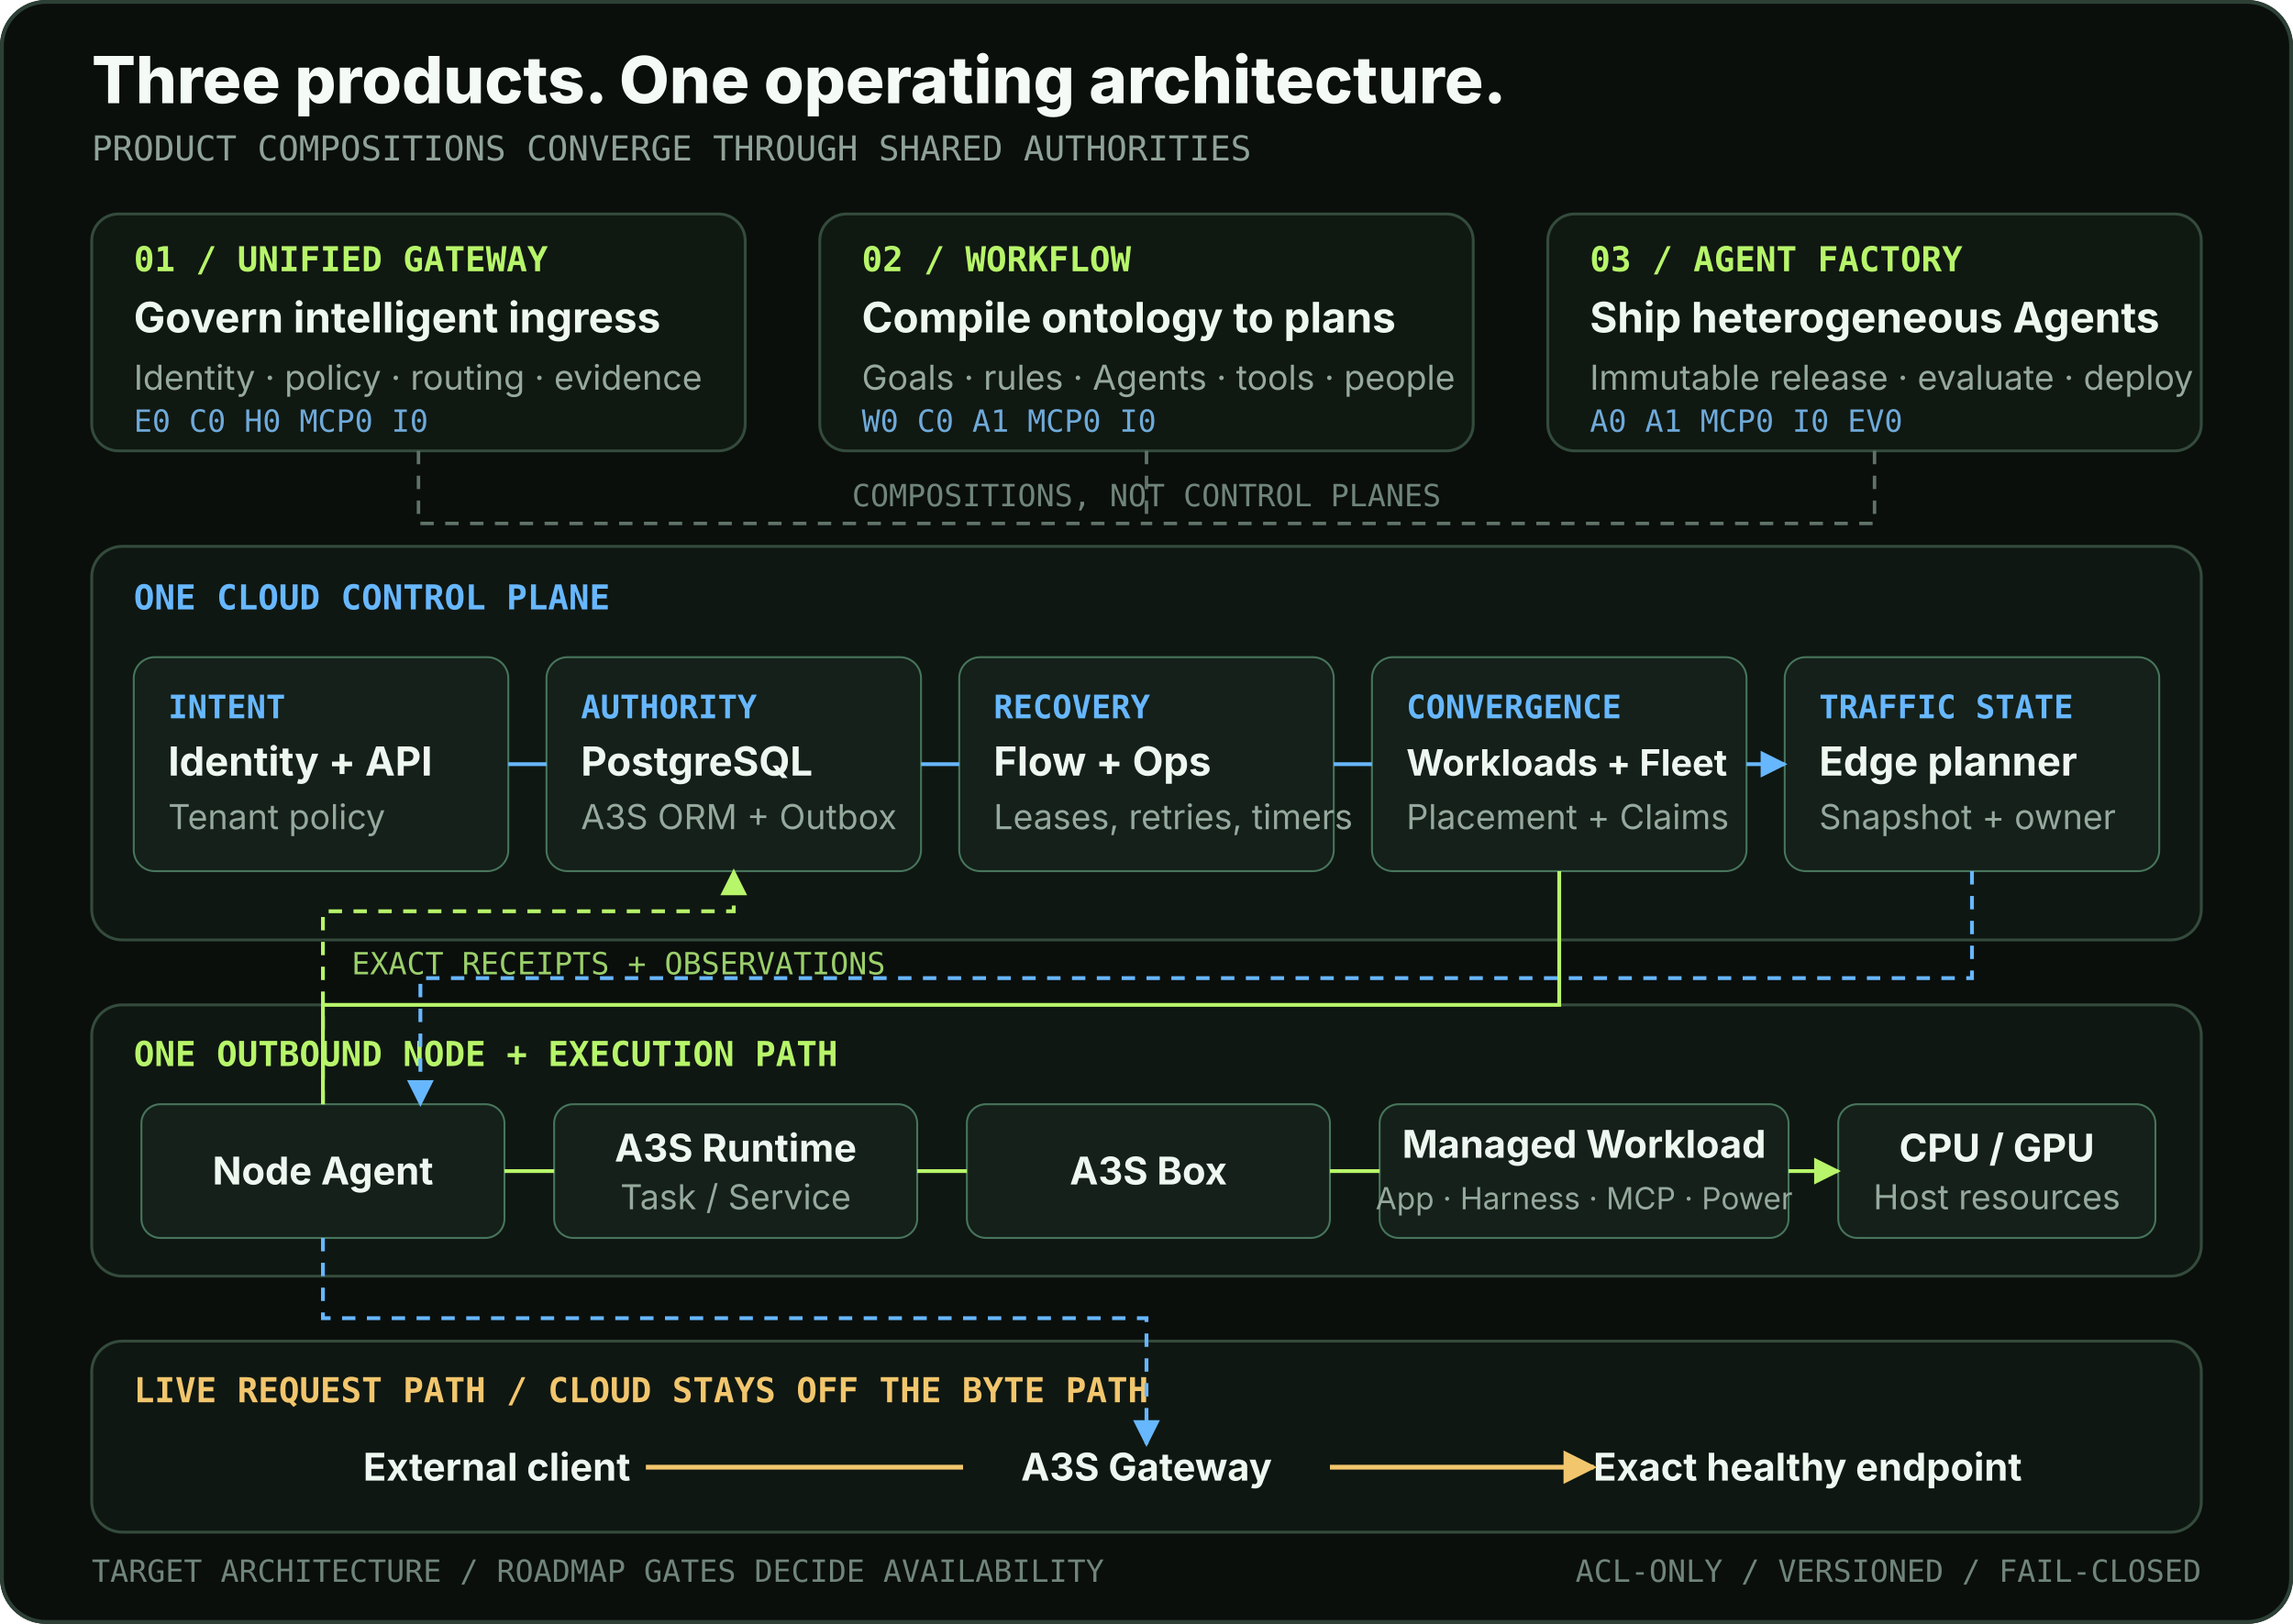
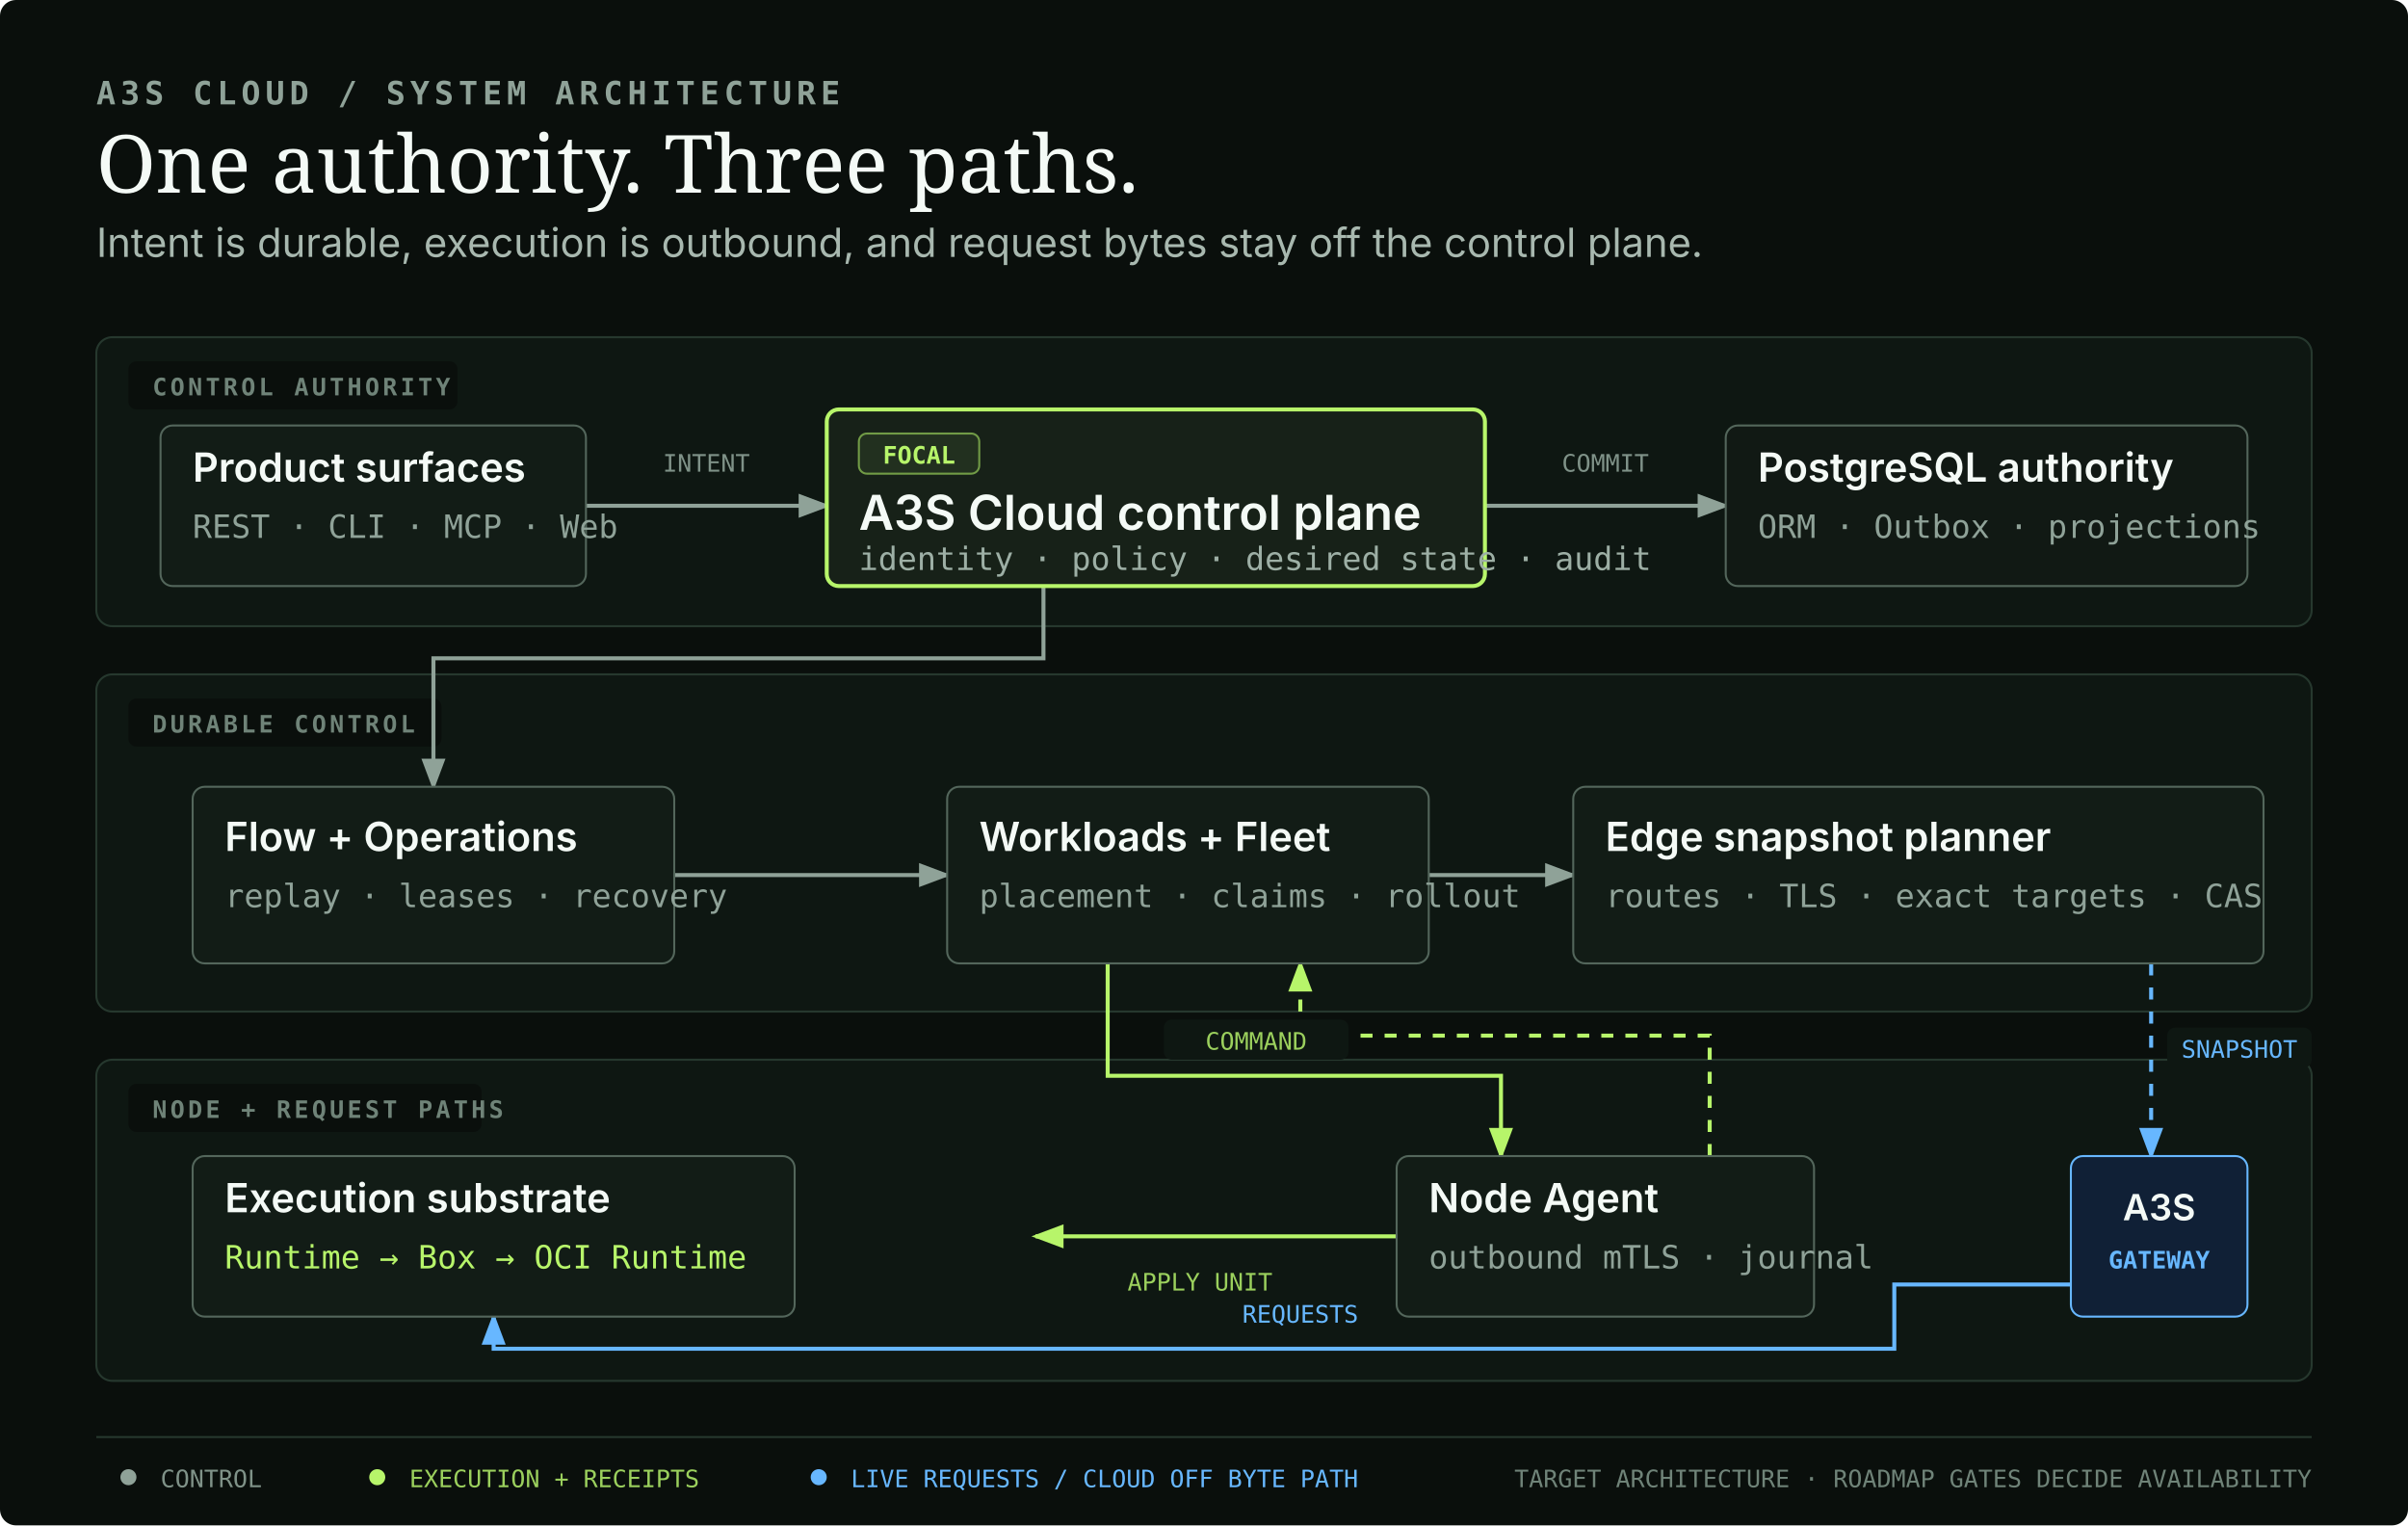
- <svg xmlns="http://www.w3.org/2000/svg" width="1200" height="850" viewBox="0 0 1200 850" role="img" aria-labelledby="title desc">
+ <svg xmlns="http://www.w3.org/2000/svg" width="1200" height="760" viewBox="0 0 1200 760" role="img" aria-labelledby="title desc">
  <defs>
-     <marker id="arrow-blue" viewBox="0 0 10 10" refX="9" refY="5" markerWidth="7" markerHeight="7" orient="auto-start-reverse">
-       <path d="M0 0 10 5 0 10Z" fill="#67b7ff" />
+     <marker id="arrow" markerWidth="8" markerHeight="6" refX="7" refY="3" orient="auto">
+       <polygon points="0 0, 8 3, 0 6" fill="#8fa298" />
    </marker>
-     <marker id="arrow-green" viewBox="0 0 10 10" refX="9" refY="5" markerWidth="7" markerHeight="7" orient="auto-start-reverse">
-       <path d="M0 0 10 5 0 10Z" fill="#b7f56a" />
+     <marker id="arrow-accent" markerWidth="8" markerHeight="6" refX="7" refY="3" orient="auto">
+       <polygon points="0 0, 8 3, 0 6" fill="#b7f56a" />
    </marker>
-     <marker id="arrow-amber" viewBox="0 0 10 10" refX="9" refY="5" markerWidth="7" markerHeight="7" orient="auto-start-reverse">
-       <path d="M0 0 10 5 0 10Z" fill="#f2c66d" />
+     <marker id="arrow-link" markerWidth="8" markerHeight="6" refX="7" refY="3" orient="auto">
+       <polygon points="0 0, 8 3, 0 6" fill="#67b7ff" />
    </marker>
  </defs>
-   <rect width="1200" height="850" rx="24" fill="#0a0f0c" />
-   <rect x="1" y="1" width="1198" height="848" rx="23" fill="none" stroke="#2d4035" stroke-width="2" />
-   <text x="48" y="54" fill="#f4faf6" font-family="ui-sans-serif, system-ui, -apple-system, Segoe UI, sans-serif" font-size="34" font-weight="760">Three products. One operating architecture.</text>
-   <text x="48" y="84" fill="#8fa298" font-family="ui-monospace, SFMono-Regular, Menlo, Consolas, monospace" font-size="18">PRODUCT COMPOSITIONS CONVERGE THROUGH SHARED AUTHORITIES</text>
-   <g font-family="ui-sans-serif, system-ui, -apple-system, Segoe UI, sans-serif">
-     <rect x="48" y="112" width="342" height="124" rx="14" fill="#101812" stroke="#344b3c" stroke-width="1.5" />
-     <text x="70" y="142" fill="#b7f56a" font-family="ui-monospace, SFMono-Regular, Menlo, Consolas, monospace" font-size="18" font-weight="700">01 / UNIFIED GATEWAY</text>
-     <text x="70" y="174" fill="#eff7f1" font-size="22" font-weight="700">Govern intelligent ingress</text>
-     <text x="70" y="204" fill="#96a99e" font-size="18">Identity · policy · routing · evidence</text>
-     <text x="70" y="226" fill="#6faad9" font-family="ui-monospace, SFMono-Regular, Menlo, Consolas, monospace" font-size="16">E0  C0  H0  MCP0  I0</text>
-     <rect x="429" y="112" width="342" height="124" rx="14" fill="#101812" stroke="#344b3c" stroke-width="1.5" />
-     <text x="451" y="142" fill="#b7f56a" font-family="ui-monospace, SFMono-Regular, Menlo, Consolas, monospace" font-size="18" font-weight="700">02 / WORKFLOW</text>
-     <text x="451" y="174" fill="#eff7f1" font-size="22" font-weight="700">Compile ontology to plans</text>
-     <text x="451" y="204" fill="#96a99e" font-size="18">Goals · rules · Agents · tools · people</text>
-     <text x="451" y="226" fill="#6faad9" font-family="ui-monospace, SFMono-Regular, Menlo, Consolas, monospace" font-size="16">W0  C0  A1  MCP0  I0</text>
-     <rect x="810" y="112" width="342" height="124" rx="14" fill="#101812" stroke="#344b3c" stroke-width="1.5" />
-     <text x="832" y="142" fill="#b7f56a" font-family="ui-monospace, SFMono-Regular, Menlo, Consolas, monospace" font-size="18" font-weight="700">03 / AGENT FACTORY</text>
-     <text x="832" y="174" fill="#eff7f1" font-size="22" font-weight="700">Ship heterogeneous Agents</text>
-     <text x="832" y="204" fill="#96a99e" font-size="18">Immutable release · evaluate · deploy</text>
-     <text x="832" y="226" fill="#6faad9" font-family="ui-monospace, SFMono-Regular, Menlo, Consolas, monospace" font-size="16">A0  A1  MCP0  I0  EV0</text>
-   </g>
-   <path d="M219 236v38H600M600 236v38M981 236v38H600" fill="none" stroke="#607368" stroke-width="1.8" stroke-dasharray="7 6" />
-   <text x="600" y="265" fill="#70857a" font-family="ui-monospace, SFMono-Regular, Menlo, Consolas, monospace" font-size="16" text-anchor="middle">COMPOSITIONS, NOT CONTROL PLANES</text>
-   <rect x="48" y="286" width="1104" height="206" rx="16" fill="#0f1712" stroke="#344b3c" stroke-width="1.5" />
-   <text x="70" y="319" fill="#67b7ff" font-family="ui-monospace, SFMono-Regular, Menlo, Consolas, monospace" font-size="18" font-weight="700">ONE CLOUD CONTROL PLANE</text>
-   <g font-family="ui-sans-serif, system-ui, -apple-system, Segoe UI, sans-serif">
-     <rect x="70" y="344" width="196" height="112" rx="11" fill="#142019" stroke="#47755c" />
-     <text x="88" y="376" fill="#67b7ff" font-family="ui-monospace, SFMono-Regular, Menlo, Consolas, monospace" font-size="17" font-weight="700">INTENT</text>
-     <text x="88" y="406" fill="#eff7f1" font-size="21" font-weight="700">Identity + API</text>
-     <text x="88" y="434" fill="#96a99e" font-size="18">Tenant policy</text>
-     <rect x="286" y="344" width="196" height="112" rx="11" fill="#142019" stroke="#47755c" />
-     <text x="304" y="376" fill="#67b7ff" font-family="ui-monospace, SFMono-Regular, Menlo, Consolas, monospace" font-size="17" font-weight="700">AUTHORITY</text>
-     <text x="304" y="406" fill="#eff7f1" font-size="21" font-weight="700">PostgreSQL</text>
-     <text x="304" y="434" fill="#96a99e" font-size="18">A3S ORM + Outbox</text>
-     <rect x="502" y="344" width="196" height="112" rx="11" fill="#142019" stroke="#47755c" />
-     <text x="520" y="376" fill="#67b7ff" font-family="ui-monospace, SFMono-Regular, Menlo, Consolas, monospace" font-size="17" font-weight="700">RECOVERY</text>
-     <text x="520" y="406" fill="#eff7f1" font-size="21" font-weight="700">Flow + Ops</text>
-     <text x="520" y="434" fill="#96a99e" font-size="18">Leases, retries, timers</text>
-     <rect x="718" y="344" width="196" height="112" rx="11" fill="#142019" stroke="#47755c" />
-     <text x="736" y="376" fill="#67b7ff" font-family="ui-monospace, SFMono-Regular, Menlo, Consolas, monospace" font-size="17" font-weight="700">CONVERGENCE</text>
-     <text x="736" y="406" fill="#eff7f1" font-size="19" font-weight="700">Workloads + Fleet</text>
-     <text x="736" y="434" fill="#96a99e" font-size="18">Placement + Claims</text>
-     <rect x="934" y="344" width="196" height="112" rx="11" fill="#142019" stroke="#47755c" />
-     <text x="952" y="376" fill="#67b7ff" font-family="ui-monospace, SFMono-Regular, Menlo, Consolas, monospace" font-size="17" font-weight="700">TRAFFIC STATE</text>
-     <text x="952" y="406" fill="#eff7f1" font-size="21" font-weight="700">Edge planner</text>
-     <text x="952" y="434" fill="#96a99e" font-size="18">Snapshot + owner</text>
-   </g>
-   <path d="M266 400h20M482 400h20M698 400h20M914 400h20" fill="none" stroke="#67b7ff" stroke-width="2" marker-end="url(#arrow-blue)" />
-   <rect x="48" y="526" width="1104" height="142" rx="16" fill="#0f1712" stroke="#344b3c" stroke-width="1.5" />
-   <text x="70" y="558" fill="#b7f56a" font-family="ui-monospace, SFMono-Regular, Menlo, Consolas, monospace" font-size="18" font-weight="700">ONE OUTBOUND NODE + EXECUTION PATH</text>
-   <g font-family="ui-sans-serif, system-ui, -apple-system, Segoe UI, sans-serif">
-     <rect x="74" y="578" width="190" height="70" rx="10" fill="#142019" stroke="#47755c" />
-     <text x="169" y="620" fill="#eff7f1" font-size="20" font-weight="700" text-anchor="middle">Node Agent</text>
-     <rect x="290" y="578" width="190" height="70" rx="10" fill="#142019" stroke="#47755c" />
-     <text x="385" y="608" fill="#eff7f1" font-size="20" font-weight="700" text-anchor="middle">A3S Runtime</text>
-     <text x="385" y="633" fill="#96a99e" font-size="18" text-anchor="middle">Task / Service</text>
-     <rect x="506" y="578" width="190" height="70" rx="10" fill="#142019" stroke="#47755c" />
-     <text x="601" y="620" fill="#eff7f1" font-size="20" font-weight="700" text-anchor="middle">A3S Box</text>
-     <rect x="722" y="578" width="214" height="70" rx="10" fill="#142019" stroke="#47755c" />
-     <text x="829" y="606" fill="#eff7f1" font-size="20" font-weight="700" text-anchor="middle">Managed Workload</text>
-     <text x="829" y="633" fill="#96a99e" font-size="16" text-anchor="middle">App · Harness · MCP · Power</text>
-     <rect x="962" y="578" width="166" height="70" rx="10" fill="#142019" stroke="#47755c" />
-     <text x="1045" y="608" fill="#eff7f1" font-size="20" font-weight="700" text-anchor="middle">CPU / GPU</text>
-     <text x="1045" y="633" fill="#96a99e" font-size="18" text-anchor="middle">Host resources</text>
-   </g>
-   <path d="M816 456v70H169v52M264 613h26M480 613h26M696 613h26M936 613h26" fill="none" stroke="#b7f56a" stroke-width="2" marker-end="url(#arrow-green)" />
-   <path d="M169 578V477H384V456" fill="none" stroke="#b7f56a" stroke-width="2" stroke-dasharray="7 6" marker-end="url(#arrow-green)" />
-   <text x="184" y="510" fill="#9bcf6b" font-family="ui-monospace, SFMono-Regular, Menlo, Consolas, monospace" font-size="16">EXACT RECEIPTS + OBSERVATIONS</text>
-   <rect x="48" y="702" width="1104" height="100" rx="16" fill="#0f1712" stroke="#344b3c" stroke-width="1.5" />
-   <text x="70" y="734" fill="#f2c66d" font-family="ui-monospace, SFMono-Regular, Menlo, Consolas, monospace" font-size="18" font-weight="700">LIVE REQUEST PATH / CLOUD STAYS OFF THE BYTE PATH</text>
-   <g font-family="ui-sans-serif, system-ui, -apple-system, Segoe UI, sans-serif" font-size="20" font-weight="700">
-     <text x="260" y="775" fill="#eff7f1" text-anchor="middle">External client</text>
-     <text x="600" y="775" fill="#eff7f1" text-anchor="middle">A3S Gateway</text>
-     <text x="946" y="775" fill="#eff7f1" text-anchor="middle">Exact healthy endpoint</text>
-   </g>
-   <path d="M338 768h166M696 768h138" fill="none" stroke="#f2c66d" stroke-width="2.5" marker-end="url(#arrow-amber)" />
-   <path d="M1032 456v56H220v66" fill="none" stroke="#67b7ff" stroke-width="2" stroke-dasharray="7 6" marker-end="url(#arrow-blue)" />
-   <path d="M169 648v42H600v66" fill="none" stroke="#67b7ff" stroke-width="2" stroke-dasharray="7 6" marker-end="url(#arrow-blue)" />
-   <text x="48" y="828" fill="#70857a" font-family="ui-monospace, SFMono-Regular, Menlo, Consolas, monospace" font-size="16">TARGET ARCHITECTURE / ROADMAP GATES DECIDE AVAILABILITY</text>
-   <text x="1152" y="828" fill="#70857a" font-family="ui-monospace, SFMono-Regular, Menlo, Consolas, monospace" font-size="16" text-anchor="end">ACL-ONLY / VERSIONED / FAIL-CLOSED</text>
+   <rect width="1200" height="760" rx="8" fill="#0a0f0c" />
+   <text x="48" y="52" fill="#8fa298" font-family="ui-monospace, SFMono-Regular, Menlo, Consolas, monospace" font-size="16" font-weight="600" letter-spacing="2.4">A3S CLOUD / SYSTEM ARCHITECTURE</text>
+   <text x="48" y="96" fill="#f4faf6" font-family="Georgia, Songti SC, serif" font-size="40">One authority. Three paths.</text>
+   <text x="48" y="128" fill="#a8b8af" font-family="-apple-system, BlinkMacSystemFont, Segoe UI, PingFang SC, sans-serif" font-size="20">Intent is durable, execution is outbound, and request bytes stay off the control plane.</text>
+   <rect x="48" y="168" width="1104" height="144" rx="8" fill="#0e1712" stroke="#26382e" stroke-width="1" />
+   <rect x="64" y="180" width="164" height="24" rx="4" fill="#0a0f0c" />
+   <text x="76" y="197" fill="#6f8378" font-family="ui-monospace, SFMono-Regular, Menlo, Consolas, monospace" font-size="12" font-weight="600" letter-spacing="1.6">CONTROL AUTHORITY</text>
+   <rect x="48" y="336" width="1104" height="168" rx="8" fill="#0e1712" stroke="#26382e" stroke-width="1" />
+   <rect x="64" y="348" width="156" height="24" rx="4" fill="#0a0f0c" />
+   <text x="76" y="365" fill="#6f8378" font-family="ui-monospace, SFMono-Regular, Menlo, Consolas, monospace" font-size="12" font-weight="600" letter-spacing="1.6">DURABLE CONTROL</text>
+   <rect x="48" y="528" width="1104" height="160" rx="8" fill="#0e1712" stroke="#26382e" stroke-width="1" />
+   <rect x="64" y="540" width="176" height="24" rx="4" fill="#0a0f0c" />
+   <text x="76" y="557" fill="#6f8378" font-family="ui-monospace, SFMono-Regular, Menlo, Consolas, monospace" font-size="12" font-weight="600" letter-spacing="1.6">NODE + REQUEST PATHS</text>
+   <path d="M292 252 H412" fill="none" stroke="#8fa298" stroke-width="2" marker-end="url(#arrow)" />
+   <path d="M740 252 H860" fill="none" stroke="#8fa298" stroke-width="2" marker-end="url(#arrow)" />
+   <path d="M520 292 V328 H216 V392" fill="none" stroke="#8fa298" stroke-width="2" marker-end="url(#arrow)" />
+   <path d="M336 436 H472" fill="none" stroke="#8fa298" stroke-width="2" marker-end="url(#arrow)" />
+   <path d="M712 436 H784" fill="none" stroke="#8fa298" stroke-width="2" marker-end="url(#arrow)" />
+   <path d="M552 480 V536 H748 V576" fill="none" stroke="#b7f56a" stroke-width="2" marker-end="url(#arrow-accent)" />
+   <path d="M696 616 H516" fill="none" stroke="#b7f56a" stroke-width="2" marker-end="url(#arrow-accent)" />
+   <path d="M852 576 V516 H648 V480" fill="none" stroke="#b7f56a" stroke-width="2" stroke-dasharray="6 6" marker-end="url(#arrow-accent)" />
+   <path d="M1072 480 V576" fill="none" stroke="#67b7ff" stroke-width="2" stroke-dasharray="6 6" marker-end="url(#arrow-link)" />
+   <path d="M1032 640 H944 V672 H246 V656" fill="none" stroke="#67b7ff" stroke-width="2" marker-end="url(#arrow-link)" />
+   <rect x="320" y="220" width="64" height="20" rx="4" fill="#0e1712" />
+   <text x="352" y="235" fill="#7f9288" font-family="ui-monospace, SFMono-Regular, Menlo, Consolas, monospace" font-size="12" text-anchor="middle">INTENT</text>
+   <rect x="768" y="220" width="64" height="20" rx="4" fill="#0e1712" />
+   <text x="800" y="235" fill="#7f9288" font-family="ui-monospace, SFMono-Regular, Menlo, Consolas, monospace" font-size="12" text-anchor="middle">COMMIT</text>
+   <rect x="580" y="508" width="92" height="20" rx="4" fill="#0e1712" />
+   <text x="626" y="523" fill="#9bd05d" font-family="ui-monospace, SFMono-Regular, Menlo, Consolas, monospace" font-size="12" text-anchor="middle">COMMAND</text>
+   <rect x="536" y="628" width="124" height="20" rx="4" fill="#0e1712" />
+   <text x="598" y="643" fill="#9bd05d" font-family="ui-monospace, SFMono-Regular, Menlo, Consolas, monospace" font-size="12" text-anchor="middle">APPLY UNIT</text>
+   <rect x="1080" y="512" width="72" height="20" rx="4" fill="#0e1712" />
+   <text x="1116" y="527" fill="#67b7ff" font-family="ui-monospace, SFMono-Regular, Menlo, Consolas, monospace" font-size="12" text-anchor="middle">SNAPSHOT</text>
+   <rect x="600" y="644" width="96" height="20" rx="4" fill="#0e1712" />
+   <text x="648" y="659" fill="#67b7ff" font-family="ui-monospace, SFMono-Regular, Menlo, Consolas, monospace" font-size="12" text-anchor="middle">REQUESTS</text>
+   <rect x="80" y="212" width="212" height="80" rx="6" fill="#121c16" stroke="#53665b" stroke-width="1" />
+   <text x="96" y="240" fill="#f4faf6" font-family="-apple-system, BlinkMacSystemFont, Segoe UI, PingFang SC, sans-serif" font-size="20" font-weight="600">Product surfaces</text>
+   <text x="96" y="268" fill="#8fa298" font-family="ui-monospace, SFMono-Regular, Menlo, Consolas, monospace" font-size="16">REST · CLI · MCP · Web</text>
+   <rect x="412" y="204" width="328" height="88" rx="6" fill="#172118" stroke="#b7f56a" stroke-width="2" />
+   <rect x="428" y="216" width="60" height="20" rx="4" fill="#22301f" stroke="#719b46" stroke-width="1" />
+   <text x="458" y="231" fill="#b7f56a" font-family="ui-monospace, SFMono-Regular, Menlo, Consolas, monospace" font-size="12" font-weight="600" text-anchor="middle">FOCAL</text>
+   <text x="428" y="264" fill="#f4faf6" font-family="-apple-system, BlinkMacSystemFont, Segoe UI, PingFang SC, sans-serif" font-size="24" font-weight="600">A3S Cloud control plane</text>
+   <text x="428" y="284" fill="#9dafa5" font-family="ui-monospace, SFMono-Regular, Menlo, Consolas, monospace" font-size="16">identity · policy · desired state · audit</text>
+   <rect x="860" y="212" width="260" height="80" rx="6" fill="#111914" stroke="#53665b" stroke-width="1" />
+   <text x="876" y="240" fill="#f4faf6" font-family="-apple-system, BlinkMacSystemFont, Segoe UI, PingFang SC, sans-serif" font-size="20" font-weight="600">PostgreSQL authority</text>
+   <text x="876" y="268" fill="#8fa298" font-family="ui-monospace, SFMono-Regular, Menlo, Consolas, monospace" font-size="16">ORM · Outbox · projections</text>
+   <rect x="96" y="392" width="240" height="88" rx="6" fill="#121c16" stroke="#53665b" stroke-width="1" />
+   <text x="112" y="424" fill="#f4faf6" font-family="-apple-system, BlinkMacSystemFont, Segoe UI, PingFang SC, sans-serif" font-size="20" font-weight="600">Flow + Operations</text>
+   <text x="112" y="452" fill="#8fa298" font-family="ui-monospace, SFMono-Regular, Menlo, Consolas, monospace" font-size="16">replay · leases · recovery</text>
+   <rect x="472" y="392" width="240" height="88" rx="6" fill="#121c16" stroke="#53665b" stroke-width="1" />
+   <text x="488" y="424" fill="#f4faf6" font-family="-apple-system, BlinkMacSystemFont, Segoe UI, PingFang SC, sans-serif" font-size="20" font-weight="600">Workloads + Fleet</text>
+   <text x="488" y="452" fill="#8fa298" font-family="ui-monospace, SFMono-Regular, Menlo, Consolas, monospace" font-size="16">placement · claims · rollout</text>
+   <rect x="784" y="392" width="344" height="88" rx="6" fill="#121c16" stroke="#53665b" stroke-width="1" />
+   <text x="800" y="424" fill="#f4faf6" font-family="-apple-system, BlinkMacSystemFont, Segoe UI, PingFang SC, sans-serif" font-size="20" font-weight="600">Edge snapshot planner</text>
+   <text x="800" y="452" fill="#8fa298" font-family="ui-monospace, SFMono-Regular, Menlo, Consolas, monospace" font-size="16">routes · TLS · exact targets · CAS</text>
+   <rect x="96" y="576" width="300" height="80" rx="6" fill="#121c16" stroke="#53665b" stroke-width="1" />
+   <text x="112" y="604" fill="#f4faf6" font-family="-apple-system, BlinkMacSystemFont, Segoe UI, PingFang SC, sans-serif" font-size="20" font-weight="600">Execution substrate</text>
+   <text x="112" y="632" fill="#b7f56a" font-family="ui-monospace, SFMono-Regular, Menlo, Consolas, monospace" font-size="16">Runtime → Box → OCI Runtime</text>
+   <rect x="696" y="576" width="208" height="80" rx="6" fill="#121c16" stroke="#53665b" stroke-width="1" />
+   <text x="712" y="604" fill="#f4faf6" font-family="-apple-system, BlinkMacSystemFont, Segoe UI, PingFang SC, sans-serif" font-size="20" font-weight="600">Node Agent</text>
+   <text x="712" y="632" fill="#8fa298" font-family="ui-monospace, SFMono-Regular, Menlo, Consolas, monospace" font-size="16">outbound mTLS · journal</text>
+   <rect x="1032" y="576" width="88" height="80" rx="6" fill="#102036" stroke="#67b7ff" stroke-width="1" />
+   <text x="1076" y="608" fill="#f4faf6" font-family="-apple-system, BlinkMacSystemFont, Segoe UI, PingFang SC, sans-serif" font-size="18" font-weight="600" text-anchor="middle">A3S</text>
+   <text x="1076" y="632" fill="#67b7ff" font-family="ui-monospace, SFMono-Regular, Menlo, Consolas, monospace" font-size="12" font-weight="600" text-anchor="middle">GATEWAY</text>
+   <line x1="48" y1="716" x2="1152" y2="716" stroke="#26382e" stroke-width="1" />
+   <circle cx="64" cy="736" r="4" fill="#8fa298" />
+   <text x="80" y="741" fill="#7f9288" font-family="ui-monospace, SFMono-Regular, Menlo, Consolas, monospace" font-size="12">CONTROL</text>
+   <circle cx="188" cy="736" r="4" fill="#b7f56a" />
+   <text x="204" y="741" fill="#9bd05d" font-family="ui-monospace, SFMono-Regular, Menlo, Consolas, monospace" font-size="12">EXECUTION + RECEIPTS</text>
+   <circle cx="408" cy="736" r="4" fill="#67b7ff" />
+   <text x="424" y="741" fill="#67b7ff" font-family="ui-monospace, SFMono-Regular, Menlo, Consolas, monospace" font-size="12">LIVE REQUESTS / CLOUD OFF BYTE PATH</text>
+   <text x="1152" y="741" fill="#6f8378" font-family="ui-monospace, SFMono-Regular, Menlo, Consolas, monospace" font-size="12" text-anchor="end">TARGET ARCHITECTURE · ROADMAP GATES DECIDE AVAILABILITY</text>
</svg>
